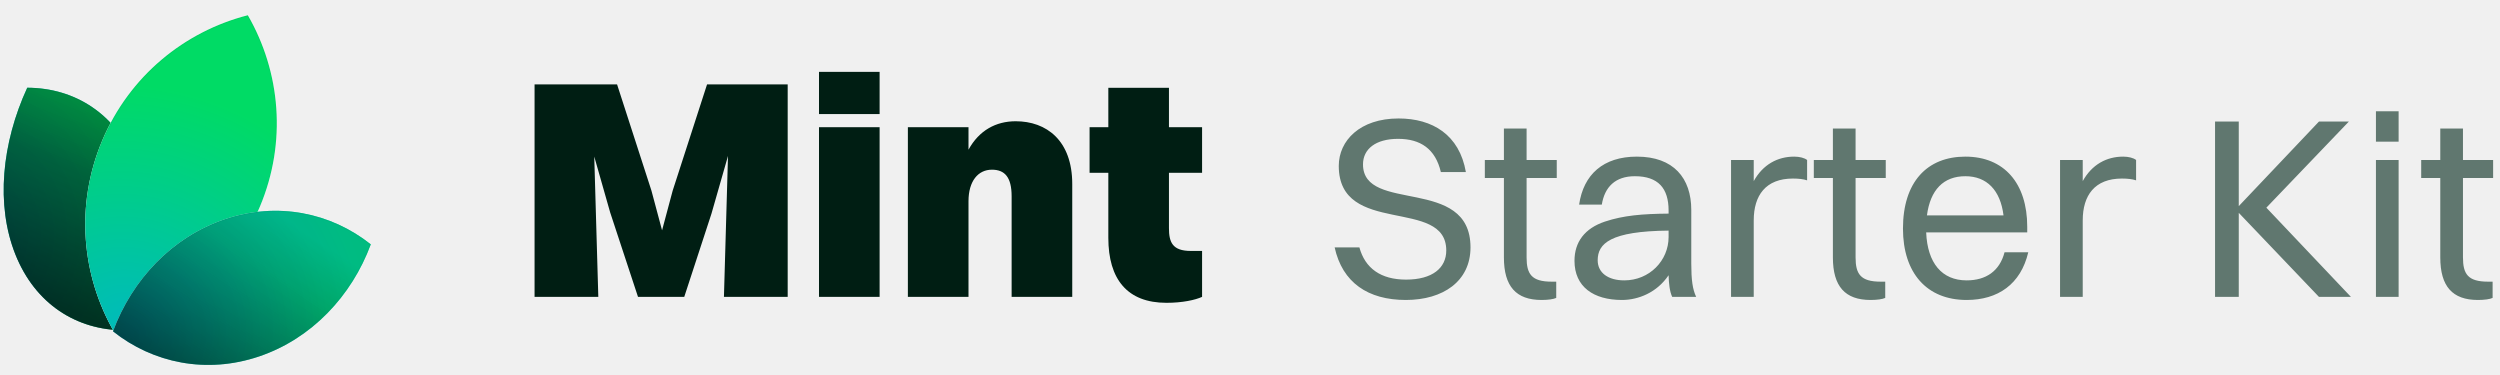
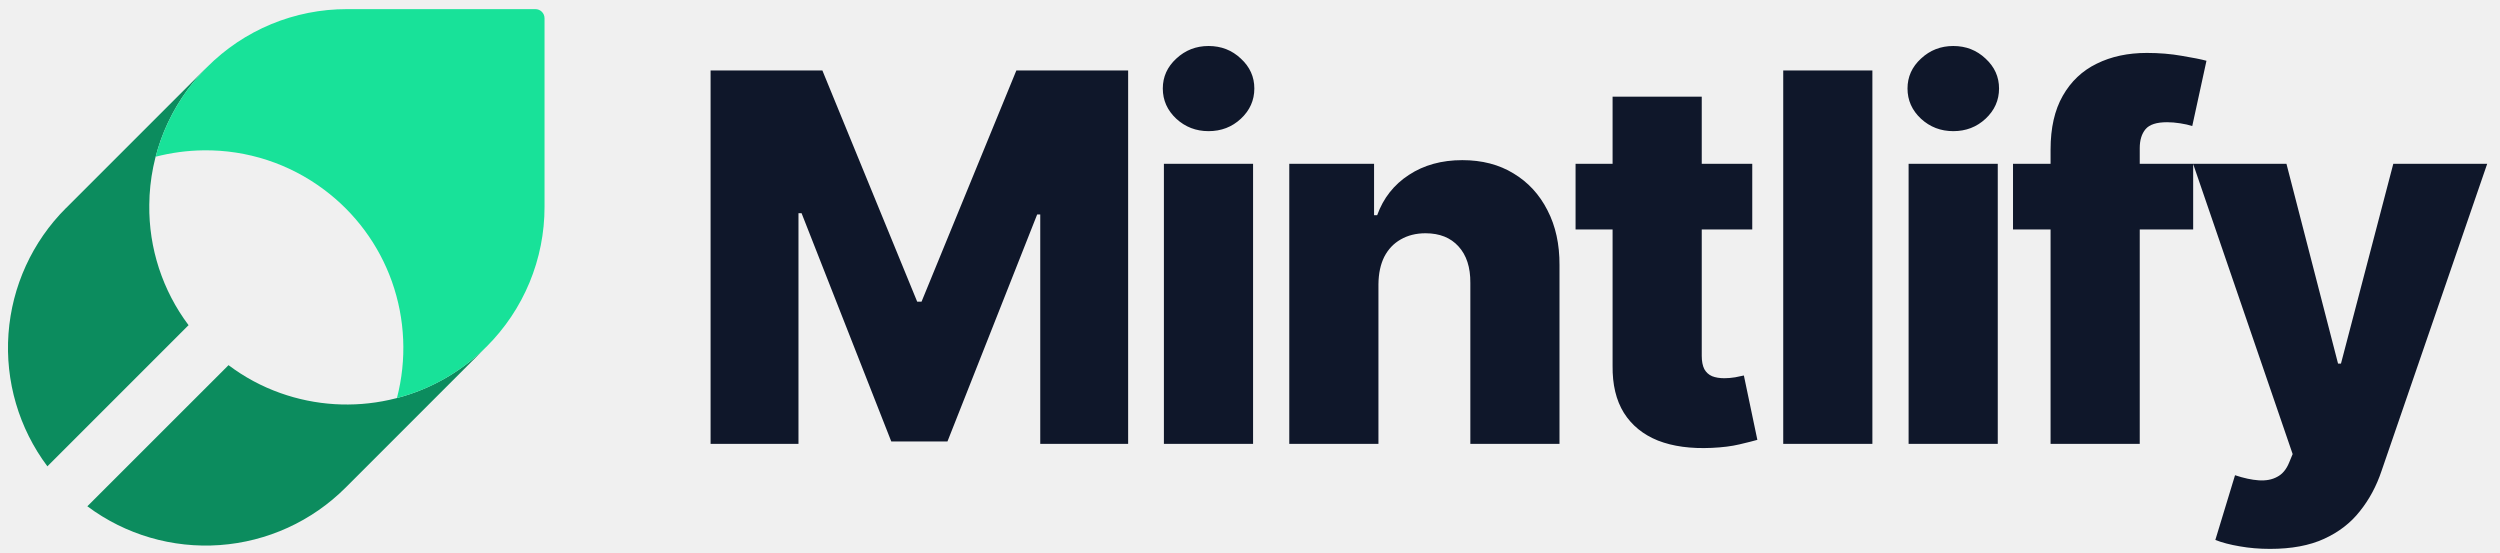
- <svg xmlns="http://www.w3.org/2000/svg" width="160" height="24" viewBox="0 0 160 24" fill="none">
-   <path d="M7.953 21.139C4.896 21.13 2.255 19.458 0.987 16.29C-0.28 13.121 0.109 9.163 1.744 5.615C4.801 5.624 7.442 7.296 8.71 10.465C9.977 13.633 9.588 17.591 7.953 21.139Z" fill="white" />
-   <path d="M7.953 21.139C4.896 21.13 2.255 19.458 0.987 16.29C-0.28 13.121 0.109 9.163 1.744 5.615C4.801 5.624 7.442 7.296 8.71 10.465C9.977 13.633 9.588 17.591 7.953 21.139Z" fill="url(#paint0_radial_115_86)" />
-   <path d="M7.953 21.139C4.896 21.13 2.255 19.458 0.987 16.29C-0.28 13.121 0.109 9.163 1.744 5.615C4.801 5.624 7.442 7.296 8.71 10.465C9.977 13.633 9.588 17.591 7.953 21.139Z" fill="black" fill-opacity="0.5" style="mix-blend-mode:hard-light" />
-   <path d="M7.953 21.139C4.896 21.13 2.255 19.458 0.987 16.29C-0.28 13.121 0.109 9.163 1.744 5.615C4.801 5.624 7.442 7.296 8.71 10.465C9.977 13.633 9.588 17.591 7.953 21.139Z" fill="url(#paint1_linear_115_86)" fill-opacity="0.5" style="mix-blend-mode:hard-light" />
-   <path d="M7.935 21.111C4.897 21.096 2.274 19.431 1.013 16.279C-0.248 13.124 0.136 9.182 1.762 5.643C4.8 5.659 7.423 7.324 8.684 10.476C9.945 13.63 9.561 17.572 7.935 21.111Z" stroke="url(#paint2_linear_115_86)" stroke-opacity="0.05" stroke-width="0.056" />
-   <path d="M7.31 21.257C11.354 20.221 14.884 17.375 16.628 13.236C18.373 9.097 17.945 4.587 15.86 0.976C11.816 2.012 8.287 4.858 6.542 8.998C4.797 13.137 5.225 17.646 7.31 21.257Z" fill="white" />
-   <path d="M7.31 21.257C11.354 20.221 14.884 17.375 16.628 13.236C18.373 9.097 17.945 4.587 15.86 0.976C11.816 2.012 8.287 4.858 6.542 8.998C4.797 13.137 5.225 17.646 7.31 21.257Z" fill="url(#paint3_radial_115_86)" />
-   <path d="M16.602 13.225C14.864 17.349 11.351 20.187 7.324 21.225C5.253 17.624 4.829 13.132 6.568 9.009C8.306 4.885 11.819 2.047 15.846 1.009C17.918 4.61 18.341 9.101 16.602 13.225Z" stroke="url(#paint4_linear_115_86)" stroke-opacity="0.05" stroke-width="0.056" />
-   <path d="M7.234 21.207C9.789 23.237 13.21 23.951 16.577 22.814C19.944 21.677 22.506 18.945 23.73 15.638C21.175 13.608 17.754 12.894 14.387 14.031C11.02 15.168 8.458 17.901 7.234 21.207Z" fill="white" />
-   <path d="M7.234 21.207C9.789 23.237 13.21 23.951 16.577 22.814C19.944 21.677 22.506 18.945 23.73 15.638C21.175 13.608 17.754 12.894 14.387 14.031C11.02 15.168 8.458 17.901 7.234 21.207Z" fill="url(#paint5_radial_115_86)" />
-   <path d="M7.234 21.207C9.789 23.237 13.21 23.951 16.577 22.814C19.944 21.677 22.506 18.945 23.73 15.638C21.175 13.608 17.754 12.894 14.387 14.031C11.02 15.168 8.458 17.901 7.234 21.207Z" fill="black" fill-opacity="0.2" style="mix-blend-mode:hard-light" />
-   <path d="M7.234 21.207C9.789 23.237 13.21 23.951 16.577 22.814C19.944 21.677 22.506 18.945 23.73 15.638C21.175 13.608 17.754 12.894 14.387 14.031C11.02 15.168 8.458 17.901 7.234 21.207Z" fill="url(#paint6_linear_115_86)" fill-opacity="0.5" style="mix-blend-mode:hard-light" />
-   <path d="M16.568 22.787C13.218 23.918 9.814 23.212 7.267 21.198C8.492 17.907 11.044 15.189 14.396 14.058C17.747 12.927 21.15 13.633 23.697 15.648C22.472 18.938 19.92 21.656 16.568 22.787Z" stroke="url(#paint7_linear_115_86)" stroke-opacity="0.05" stroke-width="0.056" />
-   <path d="M34.212 19V5.4H39.492L41.692 12.2L42.372 14.74L43.052 12.2L45.252 5.4H50.412V19H46.332L46.592 9.98L45.532 13.68L43.792 19H40.832L39.052 13.6L38.032 10.02L38.292 19H34.212ZM52.416 7.3V4.6H56.295V7.3H52.416ZM52.416 19V8.14H56.295V19H52.416ZM58.104 19V8.14H61.984V9.58C62.664 8.34 63.744 7.76 65.004 7.76C66.964 7.76 68.624 8.98 68.624 11.78V19H64.744V12.56C64.744 11.34 64.304 10.86 63.484 10.86C62.604 10.86 61.984 11.58 61.984 12.88V19H58.104ZM70.933 15.22V11.06H69.733V8.14H70.933V5.62H74.813V8.14H76.933V11.06H74.813V14.6C74.813 15.5 75.033 16.06 76.213 16.06H76.933V19C76.493 19.2 75.673 19.38 74.653 19.38C72.153 19.38 70.933 17.88 70.933 15.22Z" fill="#001E13" />
-   <path d="M87.232 10.519C87.232 13.687 94.112 11.229 94.112 15.832C94.112 17.994 92.364 19.198 89.971 19.198C87.562 19.198 85.912 18.093 85.417 15.832H87.001C87.364 17.169 88.371 17.895 89.987 17.895C91.671 17.895 92.561 17.152 92.561 16.03C92.561 12.598 85.681 15.155 85.681 10.618C85.681 9.001 87.034 7.582 89.509 7.582C91.671 7.582 93.403 8.621 93.816 11.014H92.215C91.868 9.529 90.912 8.886 89.476 8.886C88.057 8.886 87.232 9.529 87.232 10.519ZM96.25 16.476V11.393H95.029V10.239H96.25V8.226H97.702V10.239H99.632V11.393H97.702V16.476C97.702 17.532 98.015 18.026 99.302 18.026H99.599V19.066C99.434 19.148 99.071 19.198 98.659 19.198C97.025 19.198 96.25 18.323 96.25 16.476ZM102.516 13.093H101.064C101.345 11.162 102.615 10.024 104.76 10.024C107.103 10.024 108.242 11.393 108.242 13.44V16.888C108.242 17.895 108.324 18.521 108.555 19H107.021C106.856 18.654 106.806 18.142 106.79 17.614C106.047 18.72 104.859 19.198 103.803 19.198C101.988 19.198 100.767 18.357 100.767 16.69C100.767 15.486 101.427 14.611 102.714 14.182C103.902 13.786 105.107 13.687 106.79 13.671V13.473C106.79 12.053 106.13 11.278 104.628 11.278C103.374 11.278 102.698 11.971 102.516 13.093ZM102.252 16.657C102.252 17.465 102.929 17.944 103.952 17.944C105.569 17.944 106.79 16.674 106.79 15.172V14.759C103.061 14.793 102.252 15.585 102.252 16.657ZM110.787 19V10.239H112.239V11.591C112.833 10.519 113.774 10.024 114.83 10.024C115.176 10.024 115.49 10.107 115.655 10.239V11.542C115.407 11.46 115.094 11.427 114.747 11.427C112.998 11.427 112.239 12.515 112.239 14.1V19H110.787ZM117.305 16.476V11.393H116.084V10.239H117.305V8.226H118.757V10.239H120.688V11.393H118.757V16.476C118.757 17.532 119.071 18.026 120.358 18.026H120.655V19.066C120.49 19.148 120.127 19.198 119.714 19.198C118.081 19.198 117.305 18.323 117.305 16.476ZM129.809 16.145C129.33 18.192 127.862 19.198 125.865 19.198C123.324 19.198 121.79 17.482 121.79 14.627C121.79 11.658 123.324 10.024 125.783 10.024C128.258 10.024 129.743 11.723 129.743 14.512V14.875H123.275C123.357 16.838 124.281 17.944 125.865 17.944C127.103 17.944 127.977 17.35 128.291 16.145H129.809ZM125.783 11.278C124.38 11.278 123.539 12.152 123.324 13.786H128.225C128.027 12.169 127.152 11.278 125.783 11.278ZM131.843 19V10.239H133.295V11.591C133.889 10.519 134.829 10.024 135.885 10.024C136.232 10.024 136.545 10.107 136.71 10.239V11.542C136.463 11.46 136.149 11.427 135.803 11.427C134.054 11.427 133.295 12.515 133.295 14.1V19H131.843ZM141.763 19V7.78H143.281V13.192L148.413 7.78H150.327L145.047 13.291L150.459 19H148.413L143.281 13.621V19H141.763ZM152.06 9.067V7.12H153.512V9.067H152.06ZM152.06 19V10.239H153.512V19H152.06ZM156.178 16.476V11.393H154.957V10.239H156.178V8.226H157.63V10.239H159.56V11.393H157.63V16.476C157.63 17.532 157.943 18.026 159.23 18.026H159.527V19.066C159.362 19.148 158.999 19.198 158.587 19.198C156.953 19.198 156.178 18.323 156.178 16.476Z" fill="#002719" fill-opacity="0.6" />
+ <svg xmlns="http://www.w3.org/2000/svg" width="2191" height="484" viewBox="0 0 2191 484" fill="none">
+   <g clipPath="url(#clip0_1656_31)">
+     <path d="M622.759 61.727H720.718L803.814 264.355H807.649L890.746 61.727H988.704V389H911.68V187.97H908.963L830.341 386.923H781.122L702.5 186.852H699.784V389H622.759V61.727ZM1020.04 389V143.545H1098.19V389H1020.04ZM1059.19 114.941C1048.22 114.941 1038.79 111.319 1030.91 104.075C1023.03 96.724 1019.08 87.881 1019.08 77.548C1019.08 67.32 1023.03 58.584 1030.91 51.34C1038.79 43.989 1048.22 40.314 1059.19 40.314C1070.27 40.314 1079.7 43.989 1087.48 51.34C1095.36 58.584 1099.3 67.32 1099.3 77.548C1099.3 87.881 1095.36 96.724 1087.48 104.075C1079.7 111.319 1070.27 114.941 1059.19 114.941ZM1208.07 249.014V389H1129.92V143.545H1204.23V188.609H1206.95C1212.38 173.588 1221.65 161.816 1234.75 153.293C1247.86 144.664 1263.46 140.349 1281.57 140.349C1298.83 140.349 1313.8 144.238 1326.48 152.015C1339.26 159.685 1349.17 170.445 1356.2 184.295C1363.34 198.038 1366.86 214.124 1366.75 232.555V389H1288.61V247.896C1288.71 234.259 1285.25 223.606 1278.22 215.935C1271.29 208.265 1261.65 204.43 1249.29 204.43C1241.09 204.43 1233.85 206.241 1227.56 209.863C1221.38 213.379 1216.59 218.439 1213.18 225.044C1209.88 231.649 1208.17 239.639 1208.07 249.014ZM1535.68 143.545V201.074H1380.83V143.545H1535.68ZM1413.27 84.739H1491.41V311.816C1491.41 316.61 1492.16 320.499 1493.65 323.482C1495.25 326.358 1497.54 328.435 1500.52 329.714C1503.5 330.886 1507.07 331.472 1511.23 331.472C1514.21 331.472 1517.35 331.205 1520.65 330.673C1524.06 330.033 1526.62 329.501 1528.33 329.075L1540.15 385.484C1536.42 386.55 1531.15 387.881 1524.33 389.479C1517.62 391.077 1509.58 392.089 1500.2 392.516C1481.88 393.368 1466.16 391.237 1453.06 386.124C1440.06 380.903 1430.1 372.807 1423.18 361.834C1416.36 350.861 1413.06 337.065 1413.27 320.445V84.739ZM1640.96 61.727V389H1562.82V61.727H1640.96ZM1672.7 389V143.545H1750.84V389H1672.7ZM1711.85 114.941C1700.88 114.941 1691.45 111.319 1683.57 104.075C1675.68 96.724 1671.74 87.881 1671.74 77.548C1671.74 67.32 1675.68 58.584 1683.57 51.34C1691.45 43.989 1700.88 40.314 1711.85 40.314C1722.93 40.314 1732.36 43.989 1740.14 51.34C1748.02 58.584 1751.96 67.32 1751.96 77.548C1751.96 87.881 1748.02 96.724 1740.14 104.075C1732.36 111.319 1722.93 114.941 1711.85 114.941ZM1922.09 143.545V201.074H1764.2V143.545H1922.09ZM1797.12 389V131.081C1797.12 112.118 1800.69 96.404 1807.83 83.94C1814.97 71.369 1824.88 61.994 1837.55 55.815C1850.23 49.529 1864.88 46.386 1881.5 46.386C1892.37 46.386 1902.59 47.239 1912.18 48.943C1921.88 50.541 1929.07 51.979 1933.75 53.258L1921.29 110.467C1918.41 109.508 1914.9 108.709 1910.74 108.07C1906.69 107.43 1902.86 107.111 1899.24 107.111C1890.07 107.111 1883.79 109.135 1880.38 113.183C1876.97 117.232 1875.27 122.771 1875.27 129.803V389H1797.12ZM1989.46 481.045C1980.09 481.045 1971.24 480.3 1962.93 478.808C1954.63 477.423 1947.49 475.559 1941.52 473.215L1958.78 416.486C1966.45 419.043 1973.38 420.534 1979.55 420.96C1985.84 421.386 1991.22 420.374 1995.69 417.924C2000.28 415.58 2003.79 411.372 2006.24 405.3L2009.28 397.949L1922.03 143.545H2003.84L2049.07 318.688H2051.62L2097.49 143.545H2179.78L2087.26 412.491C2082.79 425.914 2076.45 437.739 2068.24 447.967C2060.15 458.3 2049.65 466.397 2036.76 472.256C2023.98 478.116 2008.21 481.045 1989.46 481.045Z" fill="#0F172A" />
+     <g clipPath="url(#clip1_1656_31)">
+       <path d="M130.833 179.492C131.161 134.734 148.911 91.865 180.318 59.975H180.26L59.006 181.228H59.064C58.613 181.584 58.187 181.97 57.791 182.386C28.302 211.836 10.423 250.934 7.436 292.503C4.449 334.071 16.553 375.324 41.527 408.688L163.996 286.219L165.27 285.003C142.444 254.606 130.334 217.502 130.833 179.492V179.492Z" fill="#0C8C5E" />
+       <path d="M425.257 304.971C402.05 327.714 372.919 343.479 341.185 350.469C309.452 357.458 276.393 355.39 245.778 344.501C229.455 338.707 214.114 330.451 200.286 320.019L199.013 321.292L76.544 443.704C109.922 468.616 151.151 480.682 192.694 477.695C234.237 474.709 273.316 456.87 302.788 427.44L304.003 426.225L425.257 304.971Z" fill="#0C8C5E" />
+       <path d="M477.232 181.228V16C477.232 11.582 473.65 8 469.232 8H304.004C281.253 7.977 258.722 12.45 237.705 21.16C216.688 29.871 197.599 42.649 181.534 58.759L180.319 59.974C159.144 81.471 143.995 108.157 136.39 137.357C150.157 133.792 164.305 131.907 178.525 131.743C216.536 131.295 253.63 143.422 284.036 166.238C311.363 186.617 332.045 214.63 343.476 246.746C355.126 279.571 356.658 315.137 347.875 348.842C377.08 341.25 403.769 326.098 425.257 304.913L426.473 303.755C442.59 287.684 455.371 268.586 464.082 247.558C472.793 226.531 477.262 203.989 477.232 181.228Z" fill="#18E299" />
+     </g>
+   </g>
  <defs>
-     <radialGradient id="paint0_radial_115_86" cx="0" cy="0" r="1" gradientUnits="userSpaceOnUse" gradientTransform="translate(-3.00503 15.023) rotate(-10.029) scale(17.9572 17.784)">
-       <stop stop-color="#00B0BB" />
-       <stop offset="1" stop-color="#00DB65" />
-     </radialGradient>
-     <linearGradient id="paint1_linear_115_86" x1="7.39" y1="4.813" x2="1.63" y2="18.689" gradientUnits="userSpaceOnUse">
-       <stop stop-color="#18E299" />
-       <stop offset="1" />
-     </linearGradient>
-     <linearGradient id="paint2_linear_115_86" x1="7.948" y1="8.016" x2="1.761" y2="18.746" gradientUnits="userSpaceOnUse">
-       <stop />
-       <stop offset="1" stop-opacity="0" />
-     </linearGradient>
-     <radialGradient id="paint3_radial_115_86" cx="0" cy="0" r="1" gradientUnits="userSpaceOnUse" gradientTransform="translate(8.11404 20.8822) rotate(-75.7542) scale(21.6246 23.7772)">
-       <stop stop-color="#00BBBB" />
-       <stop offset="0.713" stop-color="#00DB65" />
-     </radialGradient>
-     <linearGradient id="paint4_linear_115_86" x1="7.602" y1="5.871" x2="15.556" y2="16.372" gradientUnits="userSpaceOnUse">
-       <stop />
-       <stop offset="1" stop-opacity="0" />
-     </linearGradient>
-     <radialGradient id="paint5_radial_115_86" cx="0" cy="0" r="1" gradientUnits="userSpaceOnUse" gradientTransform="translate(7.84537 21.5181) rotate(-20.3525) scale(18.5603 17.32)">
-       <stop stop-color="#00B0BB" />
-       <stop offset="1" stop-color="#00DB65" />
-     </radialGradient>
-     <linearGradient id="paint6_linear_115_86" x1="16.808" y1="13.007" x2="10.041" y2="22.994" gradientUnits="userSpaceOnUse">
-       <stop stop-color="#00B1BC" />
-       <stop offset="1" />
-     </linearGradient>
-     <linearGradient id="paint7_linear_115_86" x1="16.808" y1="13.007" x2="14.169" y2="23.841" gradientUnits="userSpaceOnUse">
-       <stop />
-       <stop offset="1" stop-opacity="0" />
-     </linearGradient>
+     <clipPath id="clip0_1656_31">
+       <rect width="2191" height="484" fill="white" />
+     </clipPath>
+     <clipPath id="clip1_1656_31">
+       <rect width="470" height="470" fill="white" transform="translate(7 8)" />
+     </clipPath>
  </defs>
</svg>
